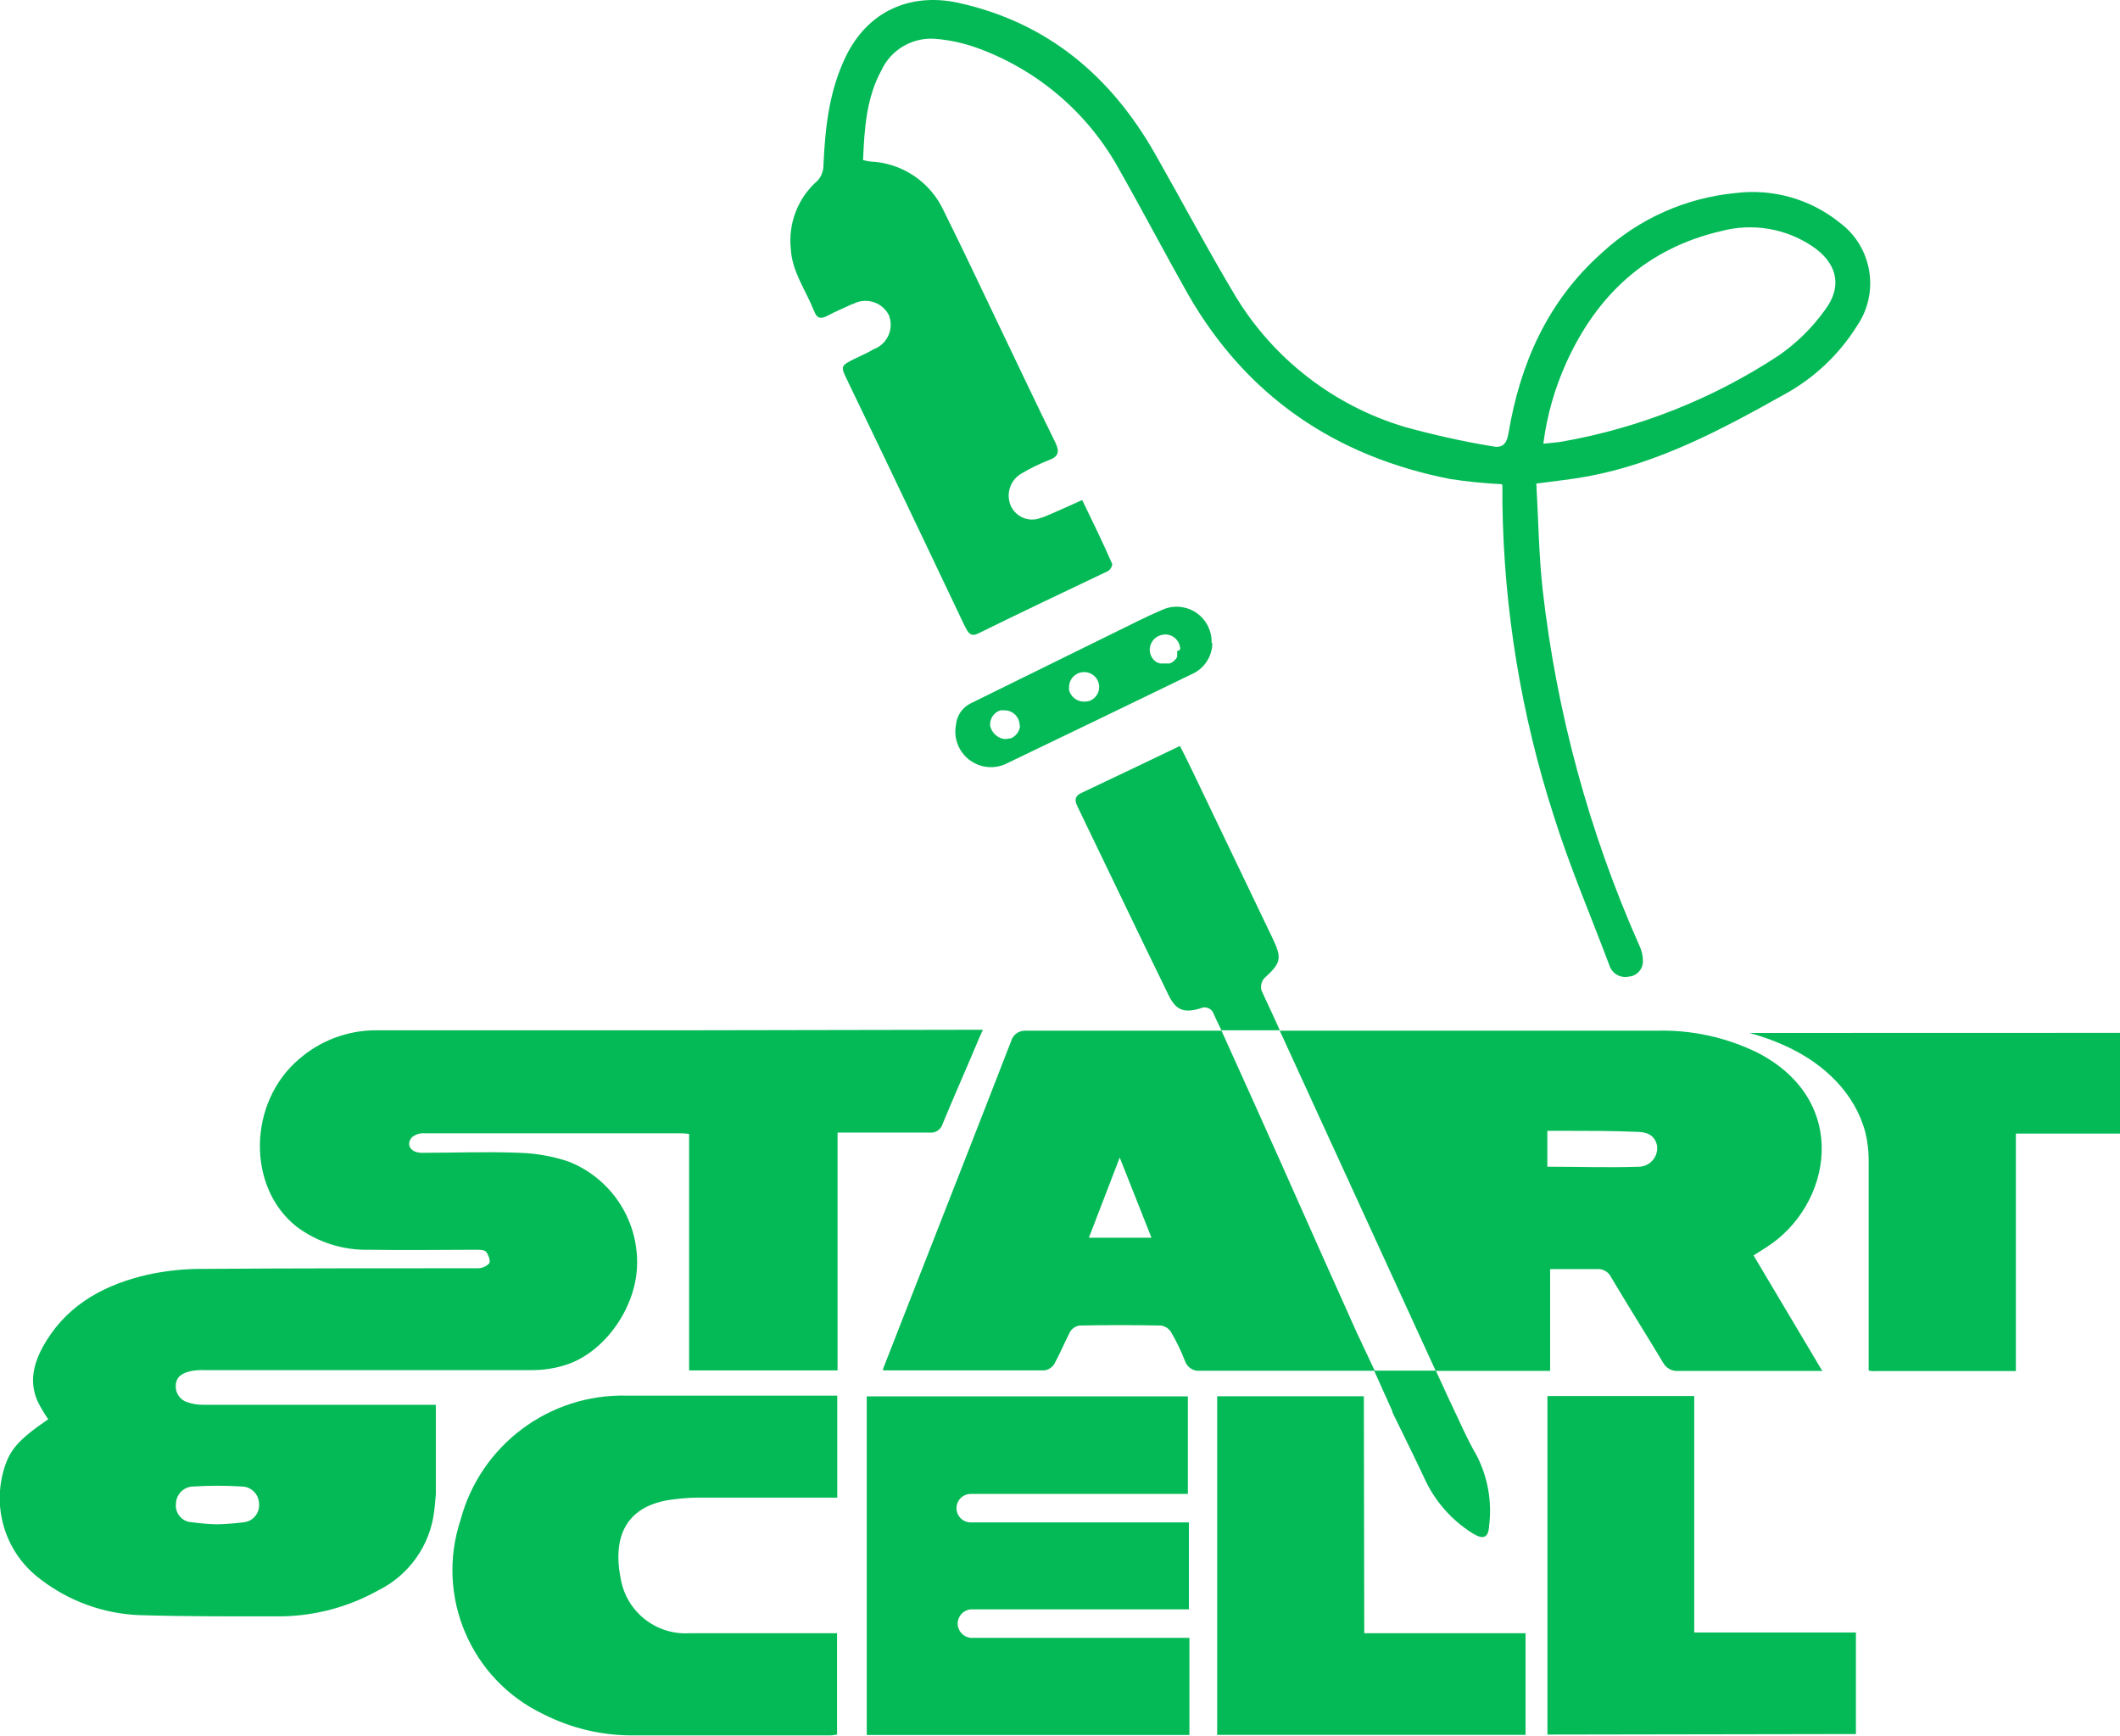
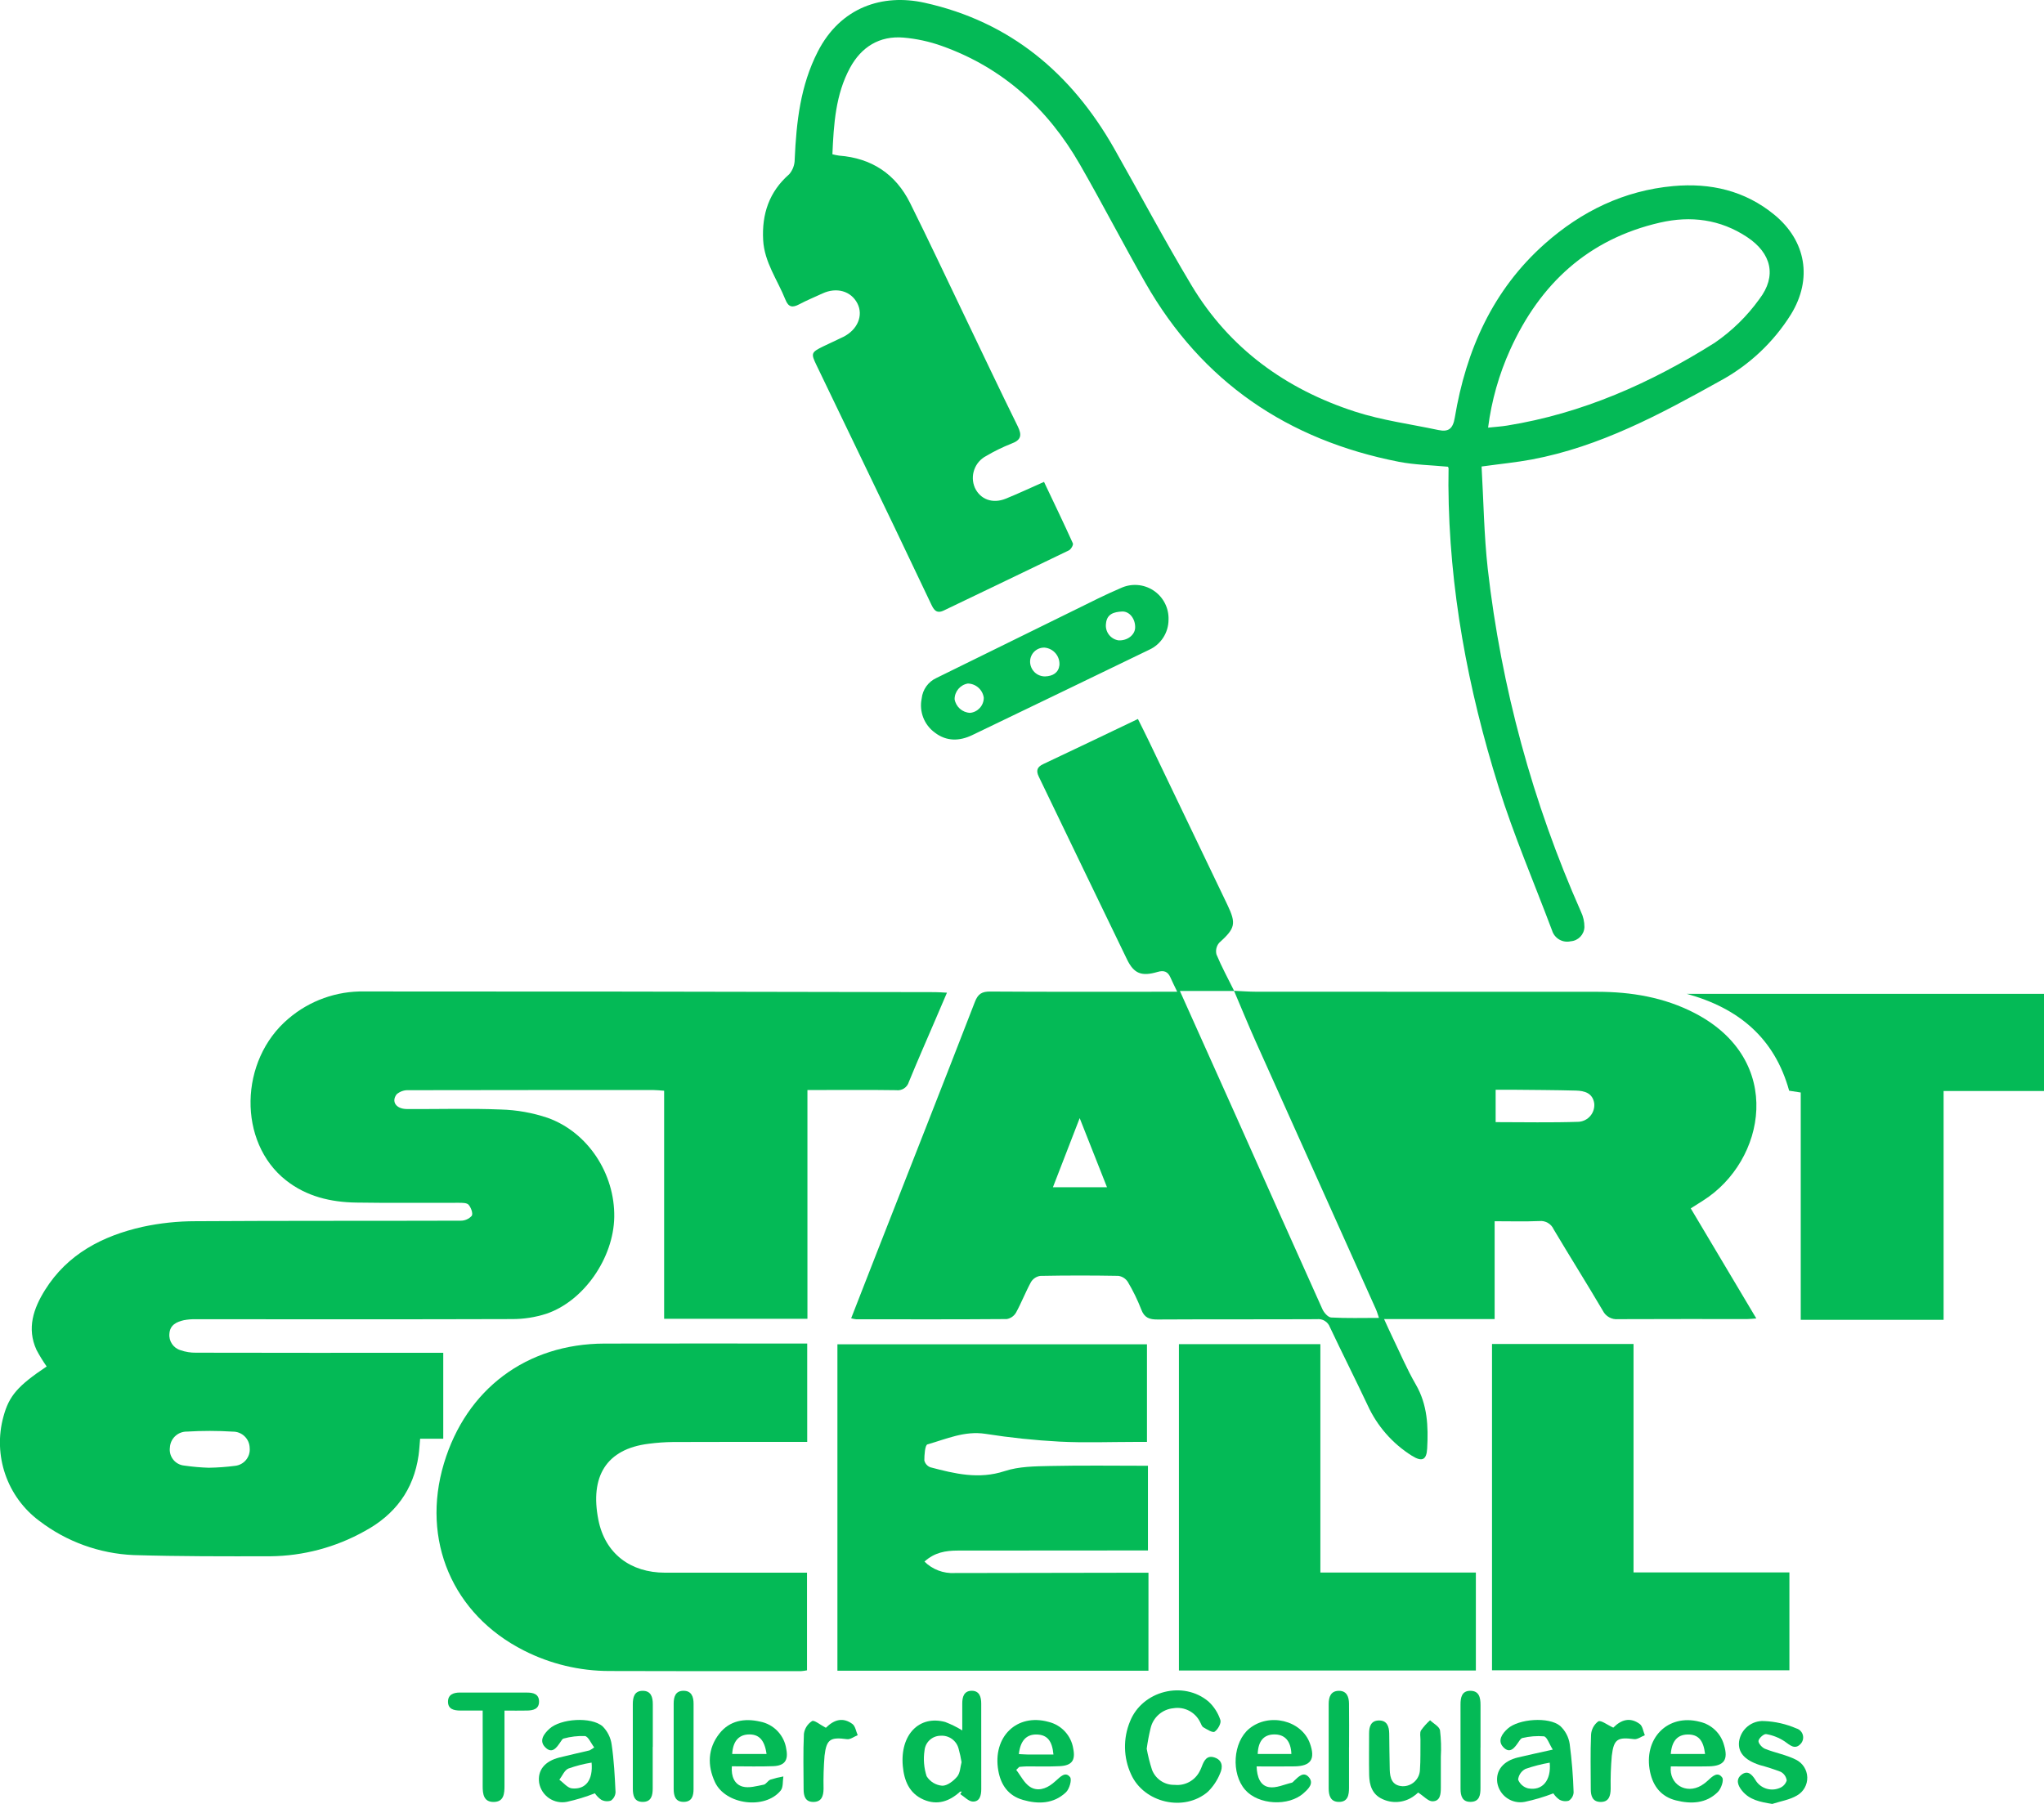
- <svg xmlns="http://www.w3.org/2000/svg" id="Capa_1" data-name="Capa 1" viewBox="0 0 206.24 168.82">
+ <svg xmlns="http://www.w3.org/2000/svg" id="Group_97" data-name="Group 97" width="452.66" height="399.594" viewBox="0 0 452.66 399.594">
  <defs>
-     <style>.cls-1{fill:#04ba56;}</style>
+     <clipPath id="clip-path">
+       <rect id="Rectangle_6" data-name="Rectangle 6" width="452.66" height="399.594" fill="none" />
+     </clipPath>
  </defs>
-   <path class="cls-1" d="M132,129.65q-3.68-8.19-7.32-16.39c-1.9-4.25-3.81-8.5-5.85-13H99.72a1.39,1.39,0,0,0-1.35,1c-3.28,8.47-6.61,16.93-9.92,25.39-.84,2.14-1.68,4.28-2.54,6.5l0,.05,0,.1h.8c5,0,10,0,14.94,0a1.36,1.36,0,0,0,.93-.65c.55-1,1-2.09,1.52-3.1a1.31,1.31,0,0,1,.93-.61q3.93-.08,7.87,0a1.37,1.37,0,0,1,1,.6,19.55,19.55,0,0,1,1.36,2.8,1.44,1.44,0,0,0,1.16,1h17.32Zm-26.07-9.25,3-7.8,3.09,7.8Z" />
-   <path class="cls-1" d="M67.71,100.22H36.53A11.4,11.4,0,0,0,29.12,103c-5,4.21-5.14,12.48-.26,16.33a11.31,11.31,0,0,0,7.07,2.24c3.45.06,6.9,0,10.35,0,.34,0,.82,0,1,.19s.47.87.32,1.12a1.48,1.48,0,0,1-1.12.49c-8.92,0-17.83,0-26.75.06a24.59,24.59,0,0,0-5.34.56c-4,.91-7.58,2.74-9.85,6.39-1.15,1.85-1.84,3.85-.85,6a15.1,15.1,0,0,0,1,1.68c-2.93,2-3.8,3-4.36,5.05A9.84,9.84,0,0,0,4,153.67a16.85,16.85,0,0,0,9.49,3.44c4.6.14,9.2.13,13.8.12a19.82,19.82,0,0,0,9.49-2.52A9.89,9.89,0,0,0,42.24,147c.07-.52.1-1,.16-1.67v-8.68q-11.31,0-22.62,0a4.59,4.59,0,0,1-1.56-.25,1.6,1.6,0,0,1-1.12-1.67c.06-.89.73-1.19,1.45-1.35a5.07,5.07,0,0,1,1.28-.1c10.61,0,21.22,0,31.82,0a10.88,10.88,0,0,0,3.49-.54c3.79-1.28,6.78-5.64,6.84-9.76a10.52,10.52,0,0,0-6.7-10,16.63,16.63,0,0,0-4.74-.84c-3.15-.13-6.32,0-9.49,0-1.07,0-1.59-.75-1-1.49a1.71,1.71,0,0,1,1.22-.41l24.7,0c.31,0,.63,0,1.07.07v23H81.48V110.17h1.28c2.55,0,5.1,0,7.65,0a1.18,1.18,0,0,0,1.29-.84c.86-2.08,1.77-4.16,2.66-6.24l.85-2,.05-.12.36-.8Zm-50.59,46a1.71,1.71,0,0,1,1.74-1.62,36.08,36.08,0,0,1,4.65,0h0a1.7,1.7,0,0,1,1.69,1.65,1.67,1.67,0,0,1-1.49,1.83,26.23,26.23,0,0,1-2.66.2h0a23.43,23.43,0,0,1-2.5-.22h-.07A1.62,1.62,0,0,1,17.12,146.25Z" />
-   <path class="cls-1" d="M115.71,159.32v9.45H84.32V135.83h31.24v9.49H94.44a1.39,1.39,0,0,0-1.39,1.39h0a1.38,1.38,0,0,0,1.39,1.38h21.22v8.46H94.44a1.39,1.39,0,0,0,0,2.77Z" />
-   <path id="Trazado_5" data-name="Trazado 5" class="cls-1" d="M81.45,135.76v9.92H67.92a20.52,20.52,0,0,0-2.47.18c-4.28.53-5.93,3.3-5.07,7.68a6.4,6.4,0,0,0,6.73,5.33H81.43v9.85a3.42,3.42,0,0,1-.63.09c-6.43,0-12.87,0-19.3,0a19,19,0,0,1-8.63-2.06,15.52,15.52,0,0,1-8.07-18.89A16.31,16.31,0,0,1,61,135.76c6.47,0,12.95,0,19.42,0Z" />
-   <path id="Trazado_6" data-name="Trazado 6" class="cls-1" d="M150.54,168.73V135.8h14.28v23h15.73v9.88Z" />
-   <path id="Trazado_7" data-name="Trazado 7" class="cls-1" d="M132.72,158.87h15.69v9.89h-30V135.82h14.27Z" />
-   <path class="cls-1" d="M206.24,100.47v9.8H196.11v23.1H182.46a2.17,2.17,0,0,1-.67-.05v-19.1q0-.7,0-1.41v-.07a11.3,11.3,0,0,0-.32-2.57c-1-3.82-4-6.65-7.5-8.3a22.37,22.37,0,0,0-2.49-1c-.43-.14-.86-.28-1.3-.39Z" />
-   <path class="cls-1" d="M177.2,133.23l-6.61-11.11,1.26-.8c6.3-4,8.3-14.19-.87-18.92a21,21,0,0,0-9.8-2.14H134.59l-10.1,0,.22.46c.11.24.23.48.32.7l.06.13,14.58,31.8H150.8v-9.9c1.58,0,3,0,4.51,0a1.43,1.43,0,0,1,1.45.84c1.64,2.75,3.34,5.46,5,8.21a1.57,1.57,0,0,0,1.55.86h14Zm-17.67-19.74c-3,.11-6,0-9,0V110h1.68c2.33,0,4.67,0,7,.1.92,0,1.79.26,2,1.38a.43.43,0,0,1,0,0A1.82,1.82,0,0,1,159.53,113.49Z" />
-   <path class="cls-1" d="M124.49,100.22h-5.67l-.06-.13h0c-.27-.56-.49-1-.68-1.44a.93.93,0,0,0-1.15-.62l-.15.06c-1.61.48-2.38.18-3.09-1.27-3-6.14-5.93-12.29-8.9-18.43-.29-.62-.18-1,.46-1.28,3.15-1.48,6.29-3,9.54-4.55.38.76.75,1.48,1.1,2.21l7.92,16.52c.93,1.95.81,2.39-.82,3.87a1.28,1.28,0,0,0-.27,1.17c.2.47.42.93.64,1.39l0,0,1.07,2.33Z" />
-   <path class="cls-1" d="M144.87,148.39c-.07,1.21-.55,1.42-1.62.76a12.34,12.34,0,0,1-4.69-5.37c-1-2.14-2.07-4.27-3.11-6.42l0-.09-1.15-2.56-.62-1.38h6l.64,1.38h0c.34.74.58,1.3.85,1.84.82,1.7,1.55,3.44,2.5,5.06A11.77,11.77,0,0,1,144.87,148.39Z" />
-   <path id="Trazado_3" data-name="Trazado 3" class="cls-1" d="M149.46,47.08c.2,3.47.24,6.92.62,10.33A118.21,118.21,0,0,0,159.49,92a3.43,3.43,0,0,1,.34,1.54A1.49,1.49,0,0,1,158.45,95a1.61,1.61,0,0,1-1.88-1.09c-1.82-4.84-3.86-9.6-5.41-14.53a103.6,103.6,0,0,1-5-30.4c0-.58,0-1.15,0-1.72a.46.46,0,0,0-.06-.16,49.2,49.2,0,0,1-5-.5c-11.19-2.19-19.84-8.05-25.54-18-2.26-4-4.35-8-6.62-12A25.78,25.78,0,0,0,95,4.64a15.58,15.58,0,0,0-3.87-.85,5.33,5.33,0,0,0-5.39,3.06c-1.46,2.69-1.65,5.67-1.78,8.72.22.06.44.1.67.14a8.24,8.24,0,0,1,7.17,4.78c1.86,3.73,3.63,7.51,5.43,11.26s3.58,7.53,5.42,11.26c.46.94.34,1.41-.66,1.77A17.73,17.73,0,0,0,99.48,46a2.49,2.49,0,0,0-1.14,3.22,2.28,2.28,0,0,0,3,1.12l.07,0c1.26-.51,2.5-1.09,3.87-1.7,1,2.06,2,4.12,2.91,6.2.07.16-.19.61-.4.71-4.2,2-8.42,4-12.63,6.07-.79.39-1-.16-1.29-.68-1.24-2.59-2.46-5.19-3.7-7.78Q86.29,45,82.35,36.83c-.57-1.17-.53-1.27.67-1.87.68-.33,1.37-.63,2-1a2.53,2.53,0,0,0,1.47-3.25l-.06-.13a2.55,2.55,0,0,0-3.46-1l-.06,0c-.78.37-1.58.69-2.34,1.1s-1.09.31-1.4-.48c-.79-2-2.12-3.76-2.24-6a7.73,7.73,0,0,1,2.63-6.65,2.27,2.27,0,0,0,.55-1.51c.17-3.76.57-7.41,2.33-10.86C84.78.72,89-.66,93.26.28,101.9,2.19,108.08,7.4,112.39,15c2.61,4.59,5.08,9.26,7.79,13.79A28.92,28.92,0,0,0,136.7,41.54a82.59,82.59,0,0,0,8.39,1.86c1,.22,1.47-.12,1.66-1.26,1.14-6.81,3.83-12.87,9.08-17.54a22.27,22.27,0,0,1,13-5.82A13.49,13.49,0,0,1,179,21.68a7.34,7.34,0,0,1,1.67,10,19.2,19.2,0,0,1-7.16,6.73c-6,3.36-12.11,6.63-19,7.92-1.54.29-3.12.45-5.06.71Zm.65-3.92c.77-.08,1.34-.11,1.9-.21a56,56,0,0,0,21-8.35,18.3,18.3,0,0,0,4.5-4.41c1.79-2.34,1.21-4.64-1.24-6.26a10.88,10.88,0,0,0-8.79-1.46c-7.23,1.66-12.1,6.17-15.11,12.82a27.58,27.58,0,0,0-2.23,7.87Z" />
-   <line class="cls-1" x1="123.35" y1="97.72" x2="122.71" y2="96.33" />
-   <path class="cls-1" d="M117.87,62.53a3.35,3.35,0,0,0-.32-1.55A3.4,3.4,0,0,0,113,59.35c-1.55.66-3.05,1.44-4.57,2.18l-14,6.89A2.57,2.57,0,0,0,93,70.51a3.43,3.43,0,0,0,.37,2.33,3.47,3.47,0,0,0,4.72,1.35q8.94-4.29,17.85-8.61a3.34,3.34,0,0,0,2-3ZM99.22,70.61s0,.07,0,.11a1.48,1.48,0,0,1-.9,1.11l-.13,0a1.4,1.4,0,0,1-.41.06h-.08a1.67,1.67,0,0,1-1.38-1.3v0s0-.09,0-.13v0a.08.08,0,0,1,0,0,1.44,1.44,0,0,1,1-1.36h0a1.84,1.84,0,0,1,.41,0h.06a1.46,1.46,0,0,1,1.4,1.35v.07A1.15,1.15,0,0,1,99.22,70.61ZM106,68.18h0a2,2,0,0,1-.52.07h0A1.5,1.5,0,0,1,104,67.13s0,0,0,0a2.64,2.64,0,0,1,0-.28,1.46,1.46,0,0,1,1.46-1.47h.05a1.45,1.45,0,0,1,1.42,1.4h0v0A1.45,1.45,0,0,1,106,68.18Zm8.52-4.83a.77.77,0,0,1,0,.15l0,.1a.56.56,0,0,1,0,.12l0,.09a.41.41,0,0,1,0,.09,1.06,1.06,0,0,1-.26.34.27.27,0,0,1-.08.07l-.07.06h0l-.14.09h0l-.19.08a.32.32,0,0,1-.09,0l-.18,0h0l-.2,0h-.16l-.1,0h0l-.11,0-.1,0-.18-.08-.07,0-.2-.14a.87.87,0,0,1-.11-.09l-.18-.22-.06-.09a1.53,1.53,0,0,1-.19-.73,1.48,1.48,0,0,1,1-1.38,1.43,1.43,0,0,1,.5-.09h.09a1.45,1.45,0,0,1,1.37,1.46A.91.91,0,0,1,114.48,63.35Z" />
+   <g id="Group_4" data-name="Group 4" clip-path="url(#clip-path)">
+     <path id="Path_1" data-name="Path 1" d="M482.51,396.244c1.647.072,3.294.207,4.942.207q37.757.019,75.514.016c7.5.006,14.766,1.212,21.521,4.7,20.135,10.4,15.73,32.8,1.917,41.529-.859.543-1.716,1.091-2.751,1.749l14.515,24.378c-.878.063-1.407.133-1.937.134-9.548.006-19.1-.021-28.643.026a3.426,3.426,0,0,1-3.407-1.878c-3.56-6.046-7.3-11.988-10.887-18.018a3.121,3.121,0,0,0-3.172-1.837c-3.209.136-6.427.041-9.9.041v21.665H515.733c.714,1.549,1.236,2.732,1.8,3.895,1.718,3.548,3.255,7.2,5.227,10.6,2.6,4.486,2.789,9.285,2.519,14.2-.14,2.547-1.147,2.985-3.38,1.591a25.87,25.87,0,0,1-9.82-11.231c-2.723-5.777-5.608-11.477-8.335-17.252a2.727,2.727,0,0,0-2.9-1.771c-11.757.057-23.514,0-35.271.067-1.787.01-2.913-.367-3.6-2.191a41.022,41.022,0,0,0-3-6.156,2.968,2.968,0,0,0-2.1-1.318q-8.637-.157-17.278.007a2.9,2.9,0,0,0-2.042,1.347c-1.212,2.206-2.117,4.582-3.328,6.789a2.946,2.946,0,0,1-2.041,1.427c-11.125.086-22.25.058-33.376.045a6.738,6.738,0,0,1-1.09-.218c1.909-4.891,3.754-9.638,5.613-14.381,7.277-18.565,14.589-37.117,21.791-55.711.7-1.8,1.575-2.3,3.434-2.284,12.782.086,25.565.045,38.348.045h3.023c-.595-1.246-1.078-2.187-1.5-3.156-.574-1.324-1.45-1.649-2.85-1.235-3.539,1.046-5.233.4-6.777-2.784-6.541-13.472-13.008-26.979-19.526-40.463-.654-1.353-.39-2.147,1-2.8,6.917-3.252,13.8-6.569,20.949-9.981.825,1.662,1.634,3.245,2.4,4.848q8.7,18.121,17.384,36.249c2.051,4.279,1.777,5.255-1.8,8.493a2.878,2.878,0,0,0-.584,2.582c1.153,2.755,2.586,5.392,3.916,8.073H470.518c4.34,9.675,8.408,18.718,12.454,27.772,6.361,14.234,12.693,28.482,19.1,42.7.353.782,1.253,1.82,1.948,1.859,3.443.192,6.9.087,10.585.087-.275-.786-.434-1.375-.681-1.925q-13.3-29.635-26.606-59.268c-1.668-3.725-3.21-7.506-4.81-11.261m57.936,29.092c6.193,0,12.3.137,18.4-.073a3.719,3.719,0,0,0,3.433-4.092c-.353-2.284-2.153-2.772-4.028-2.823-4.791-.13-9.585-.138-14.378-.189-1.138-.012-2.276,0-3.427,0Zm-92.116-.892L442.4,439.763h11.976l-6.051-15.319" transform="translate(-209.222 -176.772)" fill="#04ba56" />
+     <path id="Path_2" data-name="Path 2" d="M98.162,543.416v19.043H93.039c-.125,1.365-.179,2.527-.343,3.673-1.1,7.677-5.226,13.177-12.01,16.829a43.614,43.614,0,0,1-20.82,5.529c-10.1.018-20.2.039-30.29-.265A37,37,0,0,1,8.74,580.678,21.644,21.644,0,0,1,.766,557.532C2,552.975,3.9,550.757,10.335,546.447a34.28,34.28,0,0,1-2.257-3.681c-2.184-4.772-.655-9.17,1.868-13.22,4.988-8.009,12.765-12.03,21.633-14.03A55.262,55.262,0,0,1,43.3,514.271c19.569-.126,39.139-.052,58.709-.116a3.261,3.261,0,0,0,2.472-1.088c.311-.526-.176-1.84-.713-2.448-.394-.447-1.441-.424-2.2-.427-7.575-.028-15.152.075-22.726-.05-5.618-.093-10.966-1.35-15.5-4.924-10.718-8.439-10.417-26.6.562-35.84a25.113,25.113,0,0,1,16.777-6c17.2.035,34.4,0,51.607.018q37.4.044,74.8.132c.767,0,1.534.069,2.624.122-.94,2.191-1.772,4.126-2.6,6.063-1.956,4.565-3.96,9.109-5.838,13.706a2.572,2.572,0,0,1-2.833,1.826c-5.6-.082-11.2-.036-16.807-.037h-2.822v50.683H147.077V485.368c-.965-.066-1.652-.153-2.338-.154q-27.106-.01-54.212.034a3.767,3.767,0,0,0-2.683.9c-1.247,1.63-.114,3.259,2.24,3.274,6.943.047,13.9-.176,20.829.106a35.467,35.467,0,0,1,10.391,1.852c8.927,3.2,14.884,12.406,14.727,21.977-.149,9.039-6.718,18.6-15.025,21.407a24.509,24.509,0,0,1-7.65,1.186c-23.278.079-46.557.031-69.836.033a12.619,12.619,0,0,0-2.819.218c-1.594.368-3.05,1.032-3.185,2.982a3.468,3.468,0,0,0,2.445,3.655,9.874,9.874,0,0,0,3.435.557q26.04.05,52.081.023h2.685M46.255,568.88a51.075,51.075,0,0,0,5.794-.421,3.641,3.641,0,0,0,3.244-4,3.692,3.692,0,0,0-3.743-3.578,81.616,81.616,0,0,0-10.13-.008,3.725,3.725,0,0,0-3.794,3.523,3.538,3.538,0,0,0,3.185,4.005,48.349,48.349,0,0,0,5.444.481" transform="translate(0 -243.757)" fill="#04ba56" />
+     <path id="Path_3" data-name="Path 3" d="M515.65,103.337c.438,7.607.535,15.186,1.369,22.682a260.107,260.107,0,0,0,20.644,75.951,7.764,7.764,0,0,1,.761,3.388,3.276,3.276,0,0,1-3.034,3.146,3.5,3.5,0,0,1-4.127-2.38c-3.989-10.618-8.483-21.079-11.867-31.887-6.792-21.689-10.958-43.9-11.089-66.738-.007-1.259.025-2.518.032-3.776,0-.073-.056-.146-.135-.337-3.6-.348-7.316-.4-10.908-1.1C472.719,97.47,453.736,84.606,441.227,62.7c-4.965-8.693-9.554-17.6-14.539-26.281C419.612,24.1,409.638,15,396.115,10.177a33.933,33.933,0,0,0-8.492-1.851c-5.334-.443-9.347,2.1-11.839,6.7-3.2,5.912-3.606,12.459-3.9,19.144a12.556,12.556,0,0,0,1.473.3c7.221.553,12.533,4.069,15.739,10.512,4.074,8.188,7.956,16.47,11.916,24.714s7.86,16.514,11.906,24.714c1.011,2.049.74,3.088-1.455,3.886A39.513,39.513,0,0,0,405.948,101a5.486,5.486,0,0,0-2.5,7.074c1.2,2.55,3.9,3.565,6.8,2.4,2.772-1.119,5.481-2.4,8.5-3.729,2.149,4.526,4.329,9.043,6.391,13.613.151.334-.419,1.33-.88,1.554-9.222,4.478-18.485,8.872-27.719,13.325-1.739.838-2.28-.354-2.831-1.5-2.729-5.685-5.407-11.395-8.136-17.08q-8.6-17.911-17.231-35.807c-1.238-2.57-1.168-2.8,1.48-4.106,1.486-.73,3.008-1.387,4.488-2.127,3.155-1.577,4.472-4.753,3.107-7.41-1.412-2.749-4.607-3.654-7.735-2.2-1.716.8-3.476,1.51-5.145,2.4-1.483.787-2.376.685-3.063-1.04-1.739-4.365-4.663-8.275-4.926-13.2-.308-5.76,1.317-10.679,5.788-14.59a5.08,5.08,0,0,0,1.2-3.324c.374-8.234,1.242-16.26,5.113-23.823C373.693,1.578,382.988-1.447,392.3.611c18.963,4.194,32.533,15.64,41.988,32.292C440,42.981,445.438,53.229,451.389,63.168c8.386,14.005,20.9,23.044,36.256,28.018,5.955,1.929,12.268,2.757,18.423,4.067,2.252.479,3.233-.25,3.652-2.758,2.5-14.947,8.4-28.261,19.934-38.5,8.1-7.188,17.527-11.785,28.44-12.776,8.234-.748,15.882,1,22.4,6.357,7.054,5.8,8.46,14.241,3.682,22.044a42.1,42.1,0,0,1-15.715,14.764c-13.227,7.374-26.583,14.563-41.711,17.4-3.4.638-6.852.968-11.1,1.553m1.441-8.609c1.678-.178,2.934-.253,4.17-.452,16.7-2.68,31.85-9.423,46.015-18.344a40.04,40.04,0,0,0,9.888-9.682c3.924-5.126,2.668-10.171-2.719-13.74-5.942-3.936-12.474-4.766-19.292-3.2C539.278,52.962,528.6,62.848,521.99,77.44a60.5,60.5,0,0,0-4.9,17.288" transform="translate(-187.542 0)" fill="#04ba56" />
+     <path id="Path_4" data-name="Path 4" d="M460.165,700.582h-68.88v-72.3h68.554V649.9h-2.557c-5.6,0-11.214.225-16.8-.063a160.549,160.549,0,0,1-16.4-1.722c-4.628-.72-8.669,1.148-12.853,2.333-.55.156-.694,2.326-.695,3.564a2.156,2.156,0,0,0,1.341,1.511c5.408,1.431,10.734,2.726,16.454.843,3.138-1.033,6.679-1.057,10.047-1.131,7.163-.156,14.332-.048,21.677-.048v18.758h-2.6q-19.763.016-39.525.027c-2.651,0-5.141.408-7.363,2.442a8.82,8.82,0,0,0,6.671,2.533q20.118-.058,40.236-.068c.851,0,1.7,0,2.7,0Z" transform="translate(-205.833 -330.501)" fill="#04ba56" />
+     <path id="Path_5" data-name="Path 5" d="M286.056,627.915v21.791h-2.708c-9,0-17.993-.02-26.989.02a45.913,45.913,0,0,0-5.417.388c-9.4,1.164-13.034,7.254-11.134,16.859,1.482,7.489,7.13,11.7,14.76,11.7,10.413.009,20.826,0,31.442,0V700.3a10.247,10.247,0,0,1-1.38.188c-14.126,0-28.252.015-42.378-.037a41.812,41.812,0,0,1-18.931-4.532c-15.8-7.99-22.821-24.456-17.713-41.456,4.951-16.478,18.319-26.491,35.54-26.541,14.2-.041,28.41-.008,42.615-.008h2.292" transform="translate(-107.293 -330.304)" fill="#04ba56" />
+     <path id="Path_6" data-name="Path 6" d="M697.148,700.416V628.137h31.34v50.6h34.519v21.679Z" transform="translate(-366.73 -330.428)" fill="#04ba56" />
+     <path id="Path_7" data-name="Path 7" d="M582.182,678.808h34.435v21.7h-65.76V628.219h31.325Z" transform="translate(-289.775 -330.471)" fill="#04ba56" />
+     <path id="Path_8" data-name="Path 8" d="M844.987,486.014V536.7H813.352V486.34l-2.566-.394c-3.221-11.687-11.238-18.326-22.707-21.463h79.145v21.531Z" transform="translate(-414.564 -244.339)" fill="#04ba56" />
+     <path id="Path_9" data-name="Path 9" d="M485.2,281.107a7.326,7.326,0,0,1-4.308,6.681q-19.576,9.476-39.176,18.9c-2.79,1.335-5.654,1.44-8.272-.56a7.457,7.457,0,0,1-2.916-7.523,5.672,5.672,0,0,1,3.284-4.584q15.382-7.545,30.751-15.122c3.325-1.631,6.626-3.326,10.032-4.772a7.437,7.437,0,0,1,10.607,6.98m-7.394,1.786c.07-1.943-1.243-3.674-2.911-3.586-1.7.089-3.351.487-3.546,2.652a3.31,3.31,0,0,0,2.747,3.733c1.944.121,3.65-1.167,3.709-2.8m-33.521,15.528a3.639,3.639,0,0,0-3.53-3.163,3.522,3.522,0,0,0-2.931,3.473,3.629,3.629,0,0,0,3.424,3.024,3.372,3.372,0,0,0,3.036-3.333m16.748-7.2a3.621,3.621,0,0,0-3.3-3.921,3.1,3.1,0,0,0-3.191,3.082,3.282,3.282,0,0,0,3.3,3.3c1.764-.048,2.991-.85,3.19-2.461" transform="translate(-226.419 -143.847)" fill="#04ba56" />
+     <path id="Path_10" data-name="Path 10" d="M530.457,802.928a36.436,36.436,0,0,0,1.181,4.693,5.205,5.205,0,0,0,5.009,3.333,5.558,5.558,0,0,0,5.512-2.948,7.732,7.732,0,0,0,.49-1.076c.5-1.328,1.117-2.624,2.862-2.028,1.785.609,1.829,2.166,1.2,3.525a11.917,11.917,0,0,1-2.7,4.051c-5.261,4.537-14.159,2.474-17.007-3.847a14.608,14.608,0,0,1-.234-11.74c2.7-6.795,11.827-9.113,17.4-4.375a9.649,9.649,0,0,1,2.607,4.075c.238.68-.553,2.117-1.281,2.59-.446.29-1.7-.52-2.5-.987-.355-.206-.491-.787-.731-1.194a5.577,5.577,0,0,0-5.914-3.017,5.731,5.731,0,0,0-5.021,4.394,44.189,44.189,0,0,0-.864,4.552" transform="translate(-276.515 -415.586)" fill="#04ba56" />
+     <path id="Path_11" data-name="Path 11" d="M434.942,798.994c0-2.069.008-4,0-5.937-.008-1.486.386-2.837,2.1-2.839s2.1,1.381,2.1,2.846q.009,9.464.007,18.928c0,1.361-.31,2.8-1.859,2.768-.941-.021-1.86-1.066-2.789-1.651l.33-.56c-.138.013-.325-.028-.407.046-2.348,2.129-5.011,3.041-8.036,1.739-3.2-1.381-4.324-4.239-4.614-7.442-.628-6.929,3.619-11.329,9.4-9.756a22.615,22.615,0,0,1,3.76,1.857m-.147,7.047a26.631,26.631,0,0,0-.639-2.932,3.844,3.844,0,0,0-4.065-2.928,3.588,3.588,0,0,0-3.5,3.281,12.453,12.453,0,0,0,.462,5.677,4.5,4.5,0,0,0,3.449,2.109c1.109.04,2.511-1.051,3.326-2.027.678-.812.69-2.18.964-3.18" transform="translate(-221.841 -415.689)" fill="#04ba56" />
+     <path id="Path_12" data-name="Path 12" d="M264.055,809.936c-.737-.955-1.3-2.417-2.065-2.526a15.766,15.766,0,0,0-4.714.557c-.245.042-.46.417-.635.675-.869,1.275-1.881,2.865-3.461,1.236-1.407-1.451-.257-2.959.945-4.066,2.472-2.276,9.286-2.735,11.794-.539a7.064,7.064,0,0,1,2,4.041c.512,3.478.691,7.011.857,10.529a2.4,2.4,0,0,1-1.027,1.873,2.7,2.7,0,0,1-2.148-.194,5.514,5.514,0,0,1-1.4-1.426,40.426,40.426,0,0,1-6.2,1.89,5.206,5.206,0,0,1-6.143-4.206c-.4-2.763,1.215-4.8,4.506-5.621,2.212-.55,4.44-1.042,6.658-1.571a7.335,7.335,0,0,0,1.028-.652m-.576,3.359a29.407,29.407,0,0,0-5.167,1.328c-.856.386-1.33,1.621-1.976,2.473.935.669,1.826,1.827,2.813,1.916,3.065.276,4.667-1.9,4.33-5.717" transform="translate(-132.46 -422.858)" fill="#04ba56" />
+     <path id="Path_13" data-name="Path 13" d="M711.973,820.11a41.9,41.9,0,0,1-6.319,1.878,5.173,5.173,0,0,1-6.1-4.247c-.376-2.707,1.327-4.815,4.566-5.585,2.356-.559,4.724-1.066,7.725-1.738-.806-1.275-1.258-2.814-1.968-2.943a15.181,15.181,0,0,0-4.736.371c-.311.045-.61.488-.826.807-.876,1.295-1.931,2.846-3.459,1.187-1.314-1.428-.222-2.968,1.011-4.074,2.422-2.172,9.1-2.677,11.609-.6a6.83,6.83,0,0,1,2.11,3.971,107.122,107.122,0,0,1,.872,10.762,2.35,2.35,0,0,1-1.057,1.832,2.684,2.684,0,0,1-2.126-.253,5.077,5.077,0,0,1-1.3-1.364m-.8-6.806a34.114,34.114,0,0,0-5.382,1.387,3.046,3.046,0,0,0-1.625,2.368A3.207,3.207,0,0,0,706.369,819c3.167.609,5.159-1.744,4.8-5.693" transform="translate(-367.969 -422.858)" fill="#04ba56" />
+     <path id="Path_14" data-name="Path 14" d="M336.538,814.155c-.187,2.279.617,4,2.358,4.492,1.415.4,3.137-.119,4.687-.414.544-.1.927-.9,1.486-1.116a21.9,21.9,0,0,1,2.88-.71c-.178,1.054-.005,2.392-.591,3.115-3.468,4.284-12.24,3.159-14.568-1.871-1.706-3.686-1.581-7.467.978-10.727,2.272-2.895,5.552-3.463,9.013-2.669a7.235,7.235,0,0,1,5.817,6.122c.474,2.464-.366,3.648-2.893,3.751-2.983.122-5.975.028-9.166.028m7.683-2.724c-.438-3.182-1.757-4.481-4.153-4.32-2.1.142-3.306,1.612-3.454,4.32Z" transform="translate(-174.464 -422.901)" fill="#04ba56" />
+     <path id="Path_15" data-name="Path 15" d="M470.21,814.939c.993,1.277,1.756,2.908,3.038,3.742,1.617,1.054,3.5.5,5.045-.742.245-.2.484-.4.721-.613.939-.825,2.083-2.128,3.121-.786.448.579-.152,2.639-.91,3.357-2.719,2.577-6.126,2.671-9.538,1.688-3.2-.923-4.882-3.269-5.448-6.5-1.31-7.468,4.1-12.74,11.131-10.78a7.253,7.253,0,0,1,5.467,5.922c.525,2.616-.311,3.744-2.988,3.884-2.439.128-4.89.033-7.335.052-.544,0-1.086.073-1.63.111l-.674.661m.582-3.5c.694.034,1.378.09,2.063.1,1.861.013,3.721,0,5.6,0-.283-3.082-1.406-4.368-3.682-4.436-2.3-.068-3.65,1.357-3.983,4.336" transform="translate(-245.159 -422.885)" fill="#04ba56" />
+     <path id="Path_16" data-name="Path 16" d="M775.3,814.188c-.43,3.971,3.363,6.242,6.778,4.221a8.506,8.506,0,0,0,1.5-1.149c.952-.9,2.128-2,3.11-.594.408.582-.239,2.453-.965,3.179-2.6,2.6-5.953,2.712-9.284,1.872-3.189-.8-5.036-3.036-5.721-6.267-1.575-7.426,3.891-13,10.981-11.147a7.213,7.213,0,0,1,5.379,5.139c1,3.271.034,4.663-3.365,4.735-2.814.059-5.631.012-8.408.012m7.581-2.754c-.36-3.1-1.541-4.348-3.861-4.313-2.252.034-3.516,1.457-3.728,4.313Z" transform="translate(-405.287 -422.909)" fill="#04ba56" />
+     <path id="Path_17" data-name="Path 17" d="M582,814.171c.075,2.363.819,4.269,2.745,4.591,1.585.265,3.363-.592,5.048-.984.2-.047.371-.285.544-.446.929-.864,2.04-2.091,3.186-.82,1.278,1.418-.074,2.637-1.106,3.572-3.324,3.013-10.039,2.607-12.947-.718-3.172-3.627-2.715-10.586.891-13.552,4.4-3.62,11.613-1.866,13.45,3.271,1.238,3.461.231,5.007-3.384,5.075-2.747.052-5.5.01-8.426.01m7.7-2.752c-.112-2.914-1.477-4.394-3.888-4.332-2.26.058-3.472,1.5-3.57,4.332Z" transform="translate(-303.713 -422.888)" fill="#04ba56" />
+     <path id="Path_18" data-name="Path 18" d="M650.561,820.017a8.957,8.957,0,0,1-1.219.958,6.849,6.849,0,0,1-6.767.448c-2.213-1.031-2.824-3.077-2.87-5.3-.062-3.071-.012-6.145-.012-9.217,0-1.476.387-2.8,2.1-2.858,1.862-.064,2.328,1.315,2.358,2.88.051,2.677.034,5.356.116,8.032.056,1.854.512,3.514,2.811,3.652a3.765,3.765,0,0,0,3.879-3.653c.159-2.2.079-4.408.111-6.614.01-.708-.192-1.549.118-2.093A13.342,13.342,0,0,1,653.2,804c.767.736,2.04,1.376,2.2,2.225a33.519,33.519,0,0,1,.182,5.885c.014,2.284.007,4.569,0,6.854,0,1.4-.141,2.994-1.868,2.986-.931,0-1.857-1.1-3.156-1.937" transform="translate(-336.497 -422.941)" fill="#04ba56" />
+     <path id="Path_19" data-name="Path 19" d="M217.007,795.023c-1.854,0-3.415.013-4.976,0-1.35-.014-2.69-.279-2.7-1.94-.009-1.6,1.217-2.047,2.623-2.048,4.962,0,9.924-.009,14.886.007,1.353,0,2.644.3,2.654,1.981s-1.3,1.972-2.638,2c-1.563.037-3.128.009-5.015.009,0,3.357,0,6.559,0,9.76q0,3.426,0,6.852c0,1.731-.1,3.593-2.365,3.626-2.231.033-2.475-1.72-2.465-3.521.025-4.647,0-9.293,0-13.94,0-.847,0-1.693,0-2.785" transform="translate(-110.118 -416.115)" fill="#04ba56" />
+     <path id="Path_20" data-name="Path 20" d="M819.631,822.73c-2.627-.433-5.025-.862-6.7-2.942-.878-1.088-1.481-2.488-.091-3.544,1.339-1.017,2.267-.085,3.027,1.115a4.29,4.29,0,0,0,5.335,1.867,2.631,2.631,0,0,0,1.634-1.691,2.537,2.537,0,0,0-1.327-1.921,46.5,46.5,0,0,0-4.7-1.514c-3.343-1.108-4.8-2.8-4.524-5.2a5.3,5.3,0,0,1,5.535-4.531A20.155,20.155,0,0,1,824.971,806a2.083,2.083,0,0,1,.88,3.495c-1.226,1.25-2.284.23-3.456-.608a10.571,10.571,0,0,0-4.1-1.625c-.5-.1-1.624.894-1.708,1.493-.073.529.787,1.5,1.441,1.762,2.25.907,4.727,1.323,6.866,2.419a4.483,4.483,0,0,1,.216,7.923c-1.623.965-3.639,1.268-5.478,1.87" transform="translate(-427.154 -423.136)" fill="#04ba56" />
+     <path id="Path_21" data-name="Path 21" d="M625.326,802.726c0,2.992,0,5.983,0,8.975,0,1.6-.237,3.18-2.289,3.144-1.85-.032-2.211-1.476-2.212-3.016q-.007-9.329,0-18.659c0-1.568.452-2.939,2.3-2.93,1.722.008,2.176,1.36,2.2,2.8.043,3.227.014,6.455.011,9.683" transform="translate(-326.577 -415.701)" fill="#04ba56" />
+     <path id="Path_22" data-name="Path 22" d="M748.245,805.544c1.83-1.85,3.78-2.324,5.853-.813.642.467.769,1.64,1.132,2.49-.794.31-1.633.967-2.373.871-3.666-.477-4.491-.041-4.946,3.684a70.659,70.659,0,0,0-.246,7.315c-.028,1.575-.389,2.953-2.279,2.913-1.732-.037-2.129-1.334-2.128-2.824,0-4.022-.115-8.048.062-12.061a3.965,3.965,0,0,1,1.6-2.964c.62-.315,1.949.765,3.325,1.389" transform="translate(-390.968 -422.851)" fill="#04ba56" />
+     <path id="Path_23" data-name="Path 23" d="M380.371,805.574c1.91-1.879,3.822-2.343,5.878-.84.649.474.8,1.635,1.174,2.481-.792.316-1.631.987-2.366.888-3.655-.491-4.544-.019-4.976,3.646a70.877,70.877,0,0,0-.22,7.324c-.021,1.583-.4,2.935-2.276,2.932-1.774,0-2.139-1.32-2.142-2.794-.009-4.1-.127-8.211.067-12.3a3.976,3.976,0,0,1,1.8-2.818c.509-.281,1.783.823,3.064,1.486" transform="translate(-197.477 -422.854)" fill="#04ba56" />
+     <path id="Path_24" data-name="Path 24" d="M300.082,802.656q0,4.6,0,9.208c0,1.544-.3,2.974-2.2,2.978s-2.205-1.41-2.2-2.967q.009-9.326-.007-18.652c0-1.554.329-2.991,2.2-2.988,1.843,0,2.234,1.408,2.229,2.977-.01,3.148,0,6.3,0,9.444Z" transform="translate(-155.535 -415.698)" fill="#04ba56" />
+     <path id="Path_25" data-name="Path 25" d="M686.852,802.825c0,2.991-.009,5.982,0,8.973.006,1.535-.232,2.984-2.139,3.032-1.892.048-2.275-1.329-2.274-2.9q0-9.327-.008-18.654c0-1.534.264-3.029,2.138-3.047,1.994-.018,2.3,1.515,2.293,3.152-.016,3.148,0,6.3,0,9.444Z" transform="translate(-358.99 -415.695)" fill="#04ba56" />
+     <path id="Path_26" data-name="Path 26" d="M319.173,802.558q0,4.722,0,9.445c0,1.479-.357,2.776-2.108,2.823-1.9.05-2.292-1.3-2.292-2.879q0-9.444,0-18.889c0-1.48.387-2.806,2.107-2.84,1.835-.037,2.308,1.3,2.3,2.9-.01,3.148,0,6.3-.005,9.444" transform="translate(-165.582 -415.689)" fill="#04ba56" />
+   </g>
</svg>
